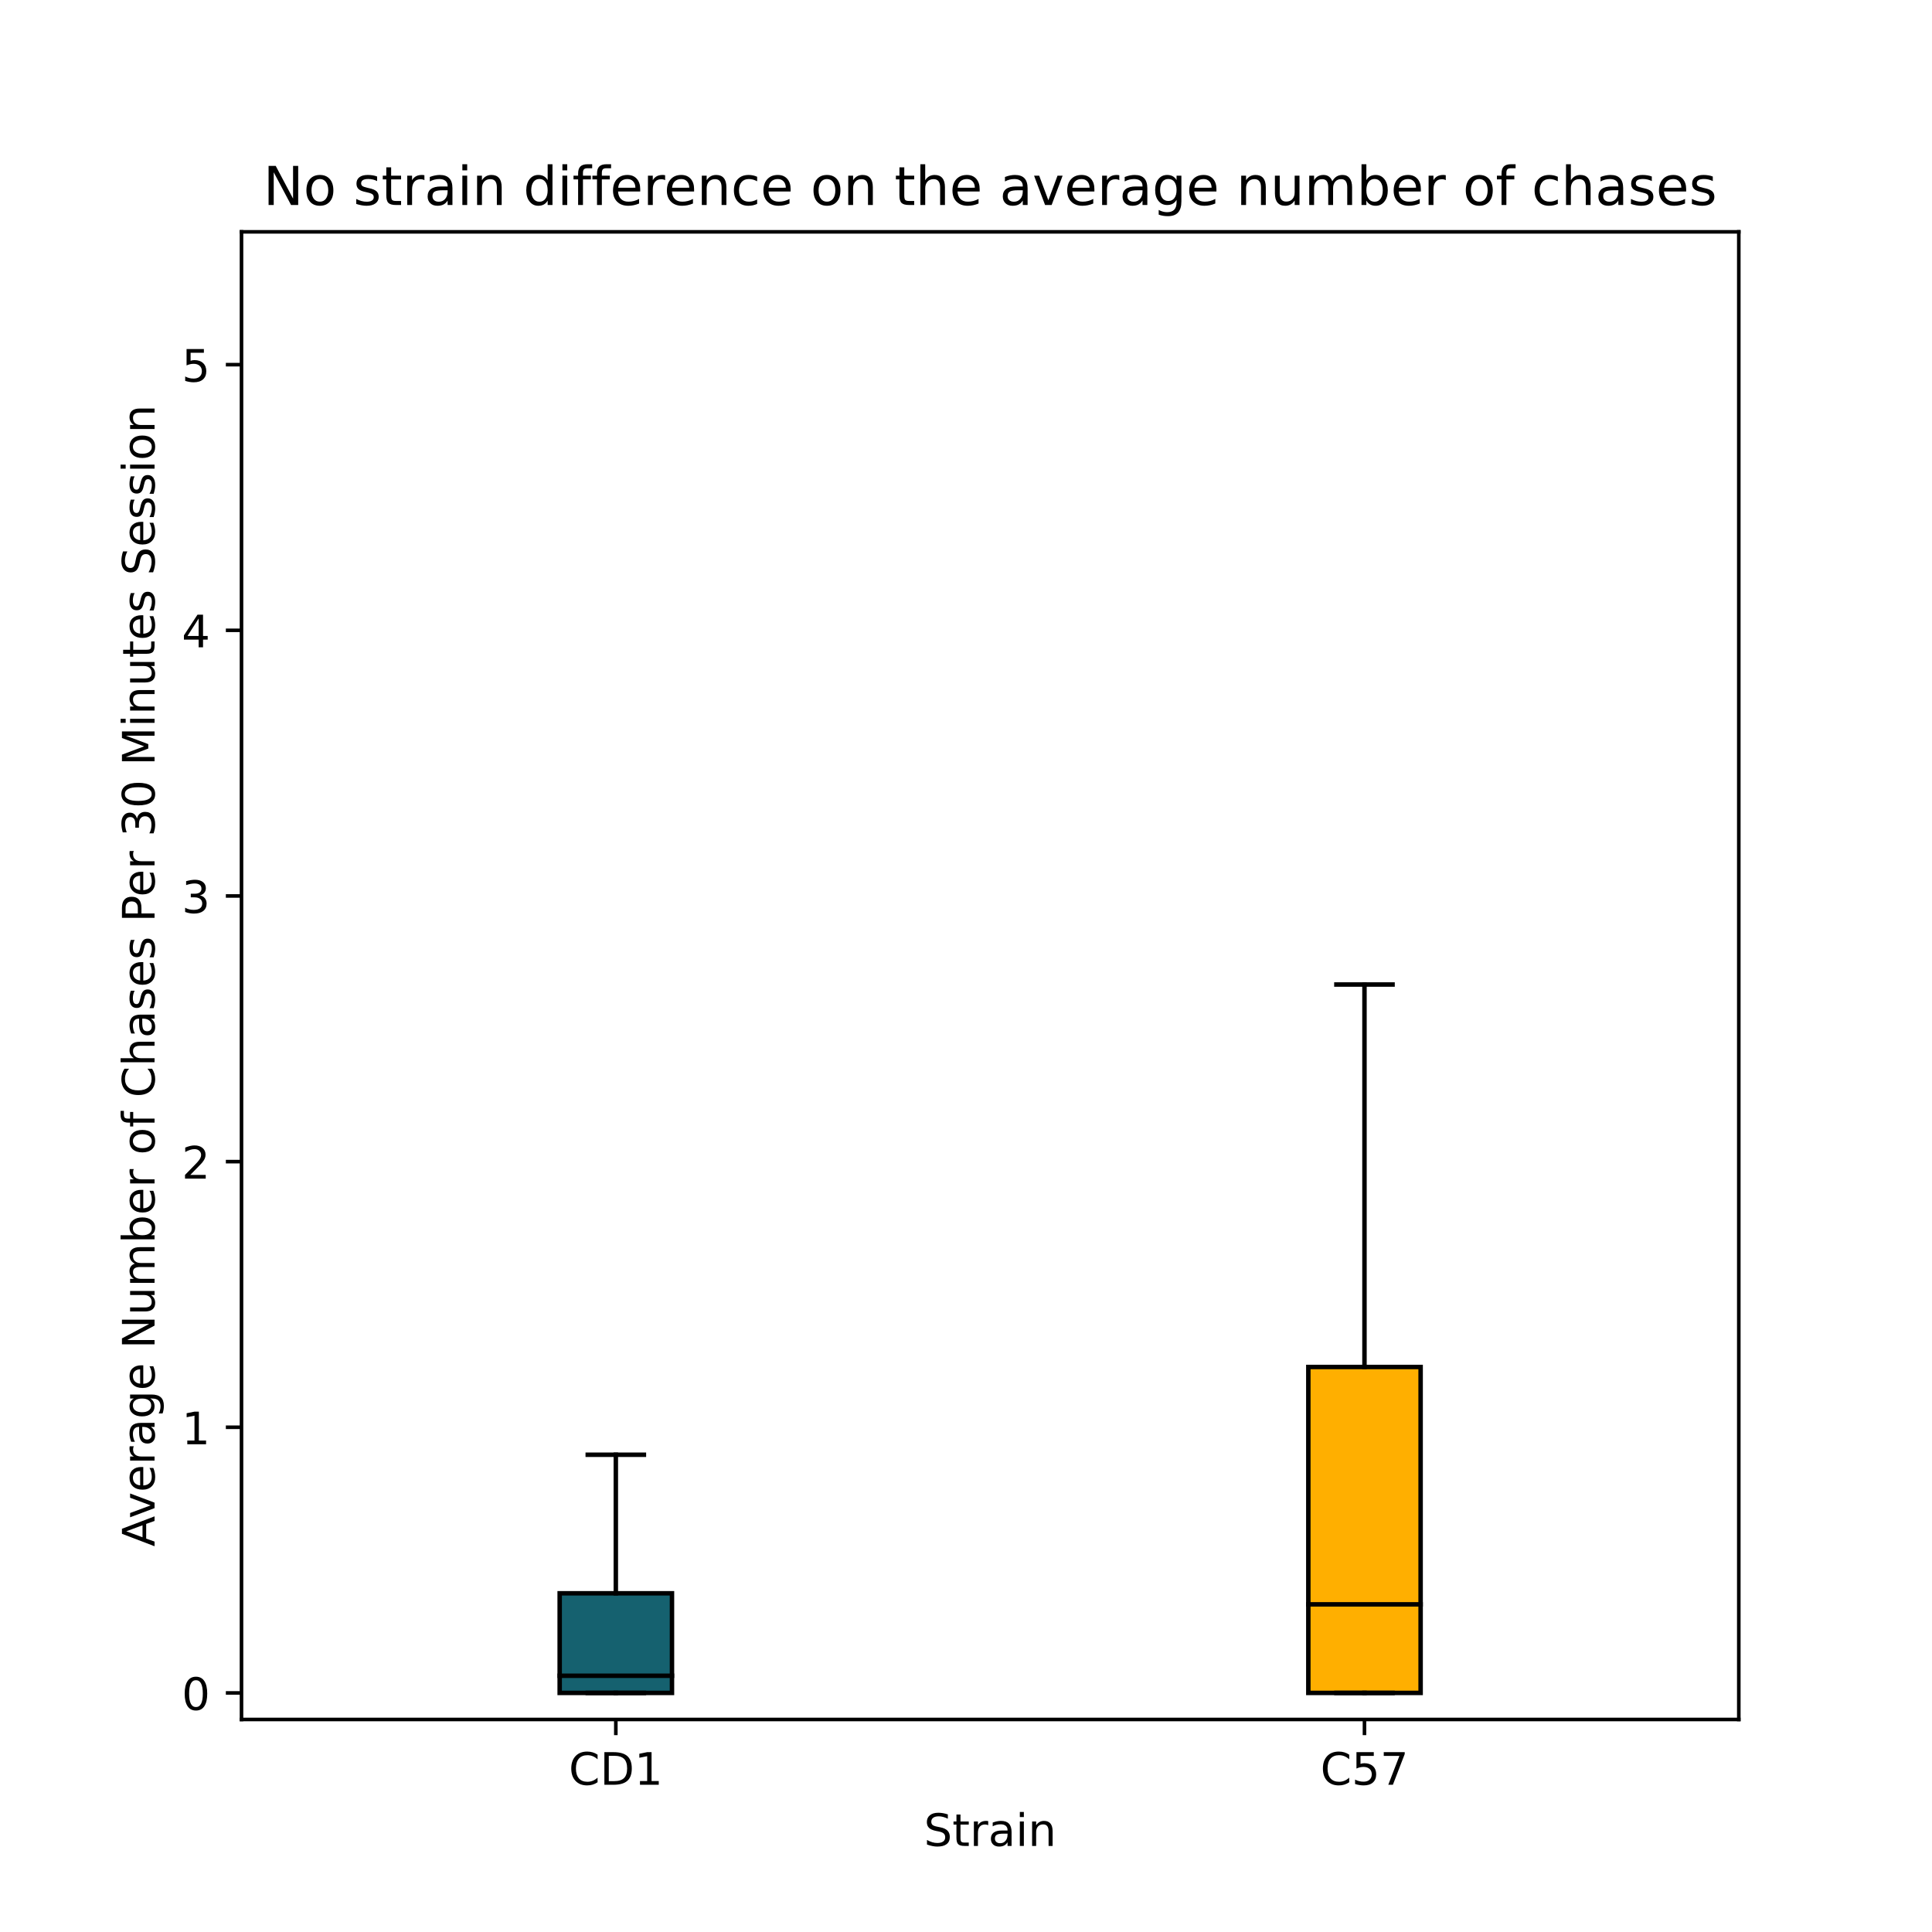
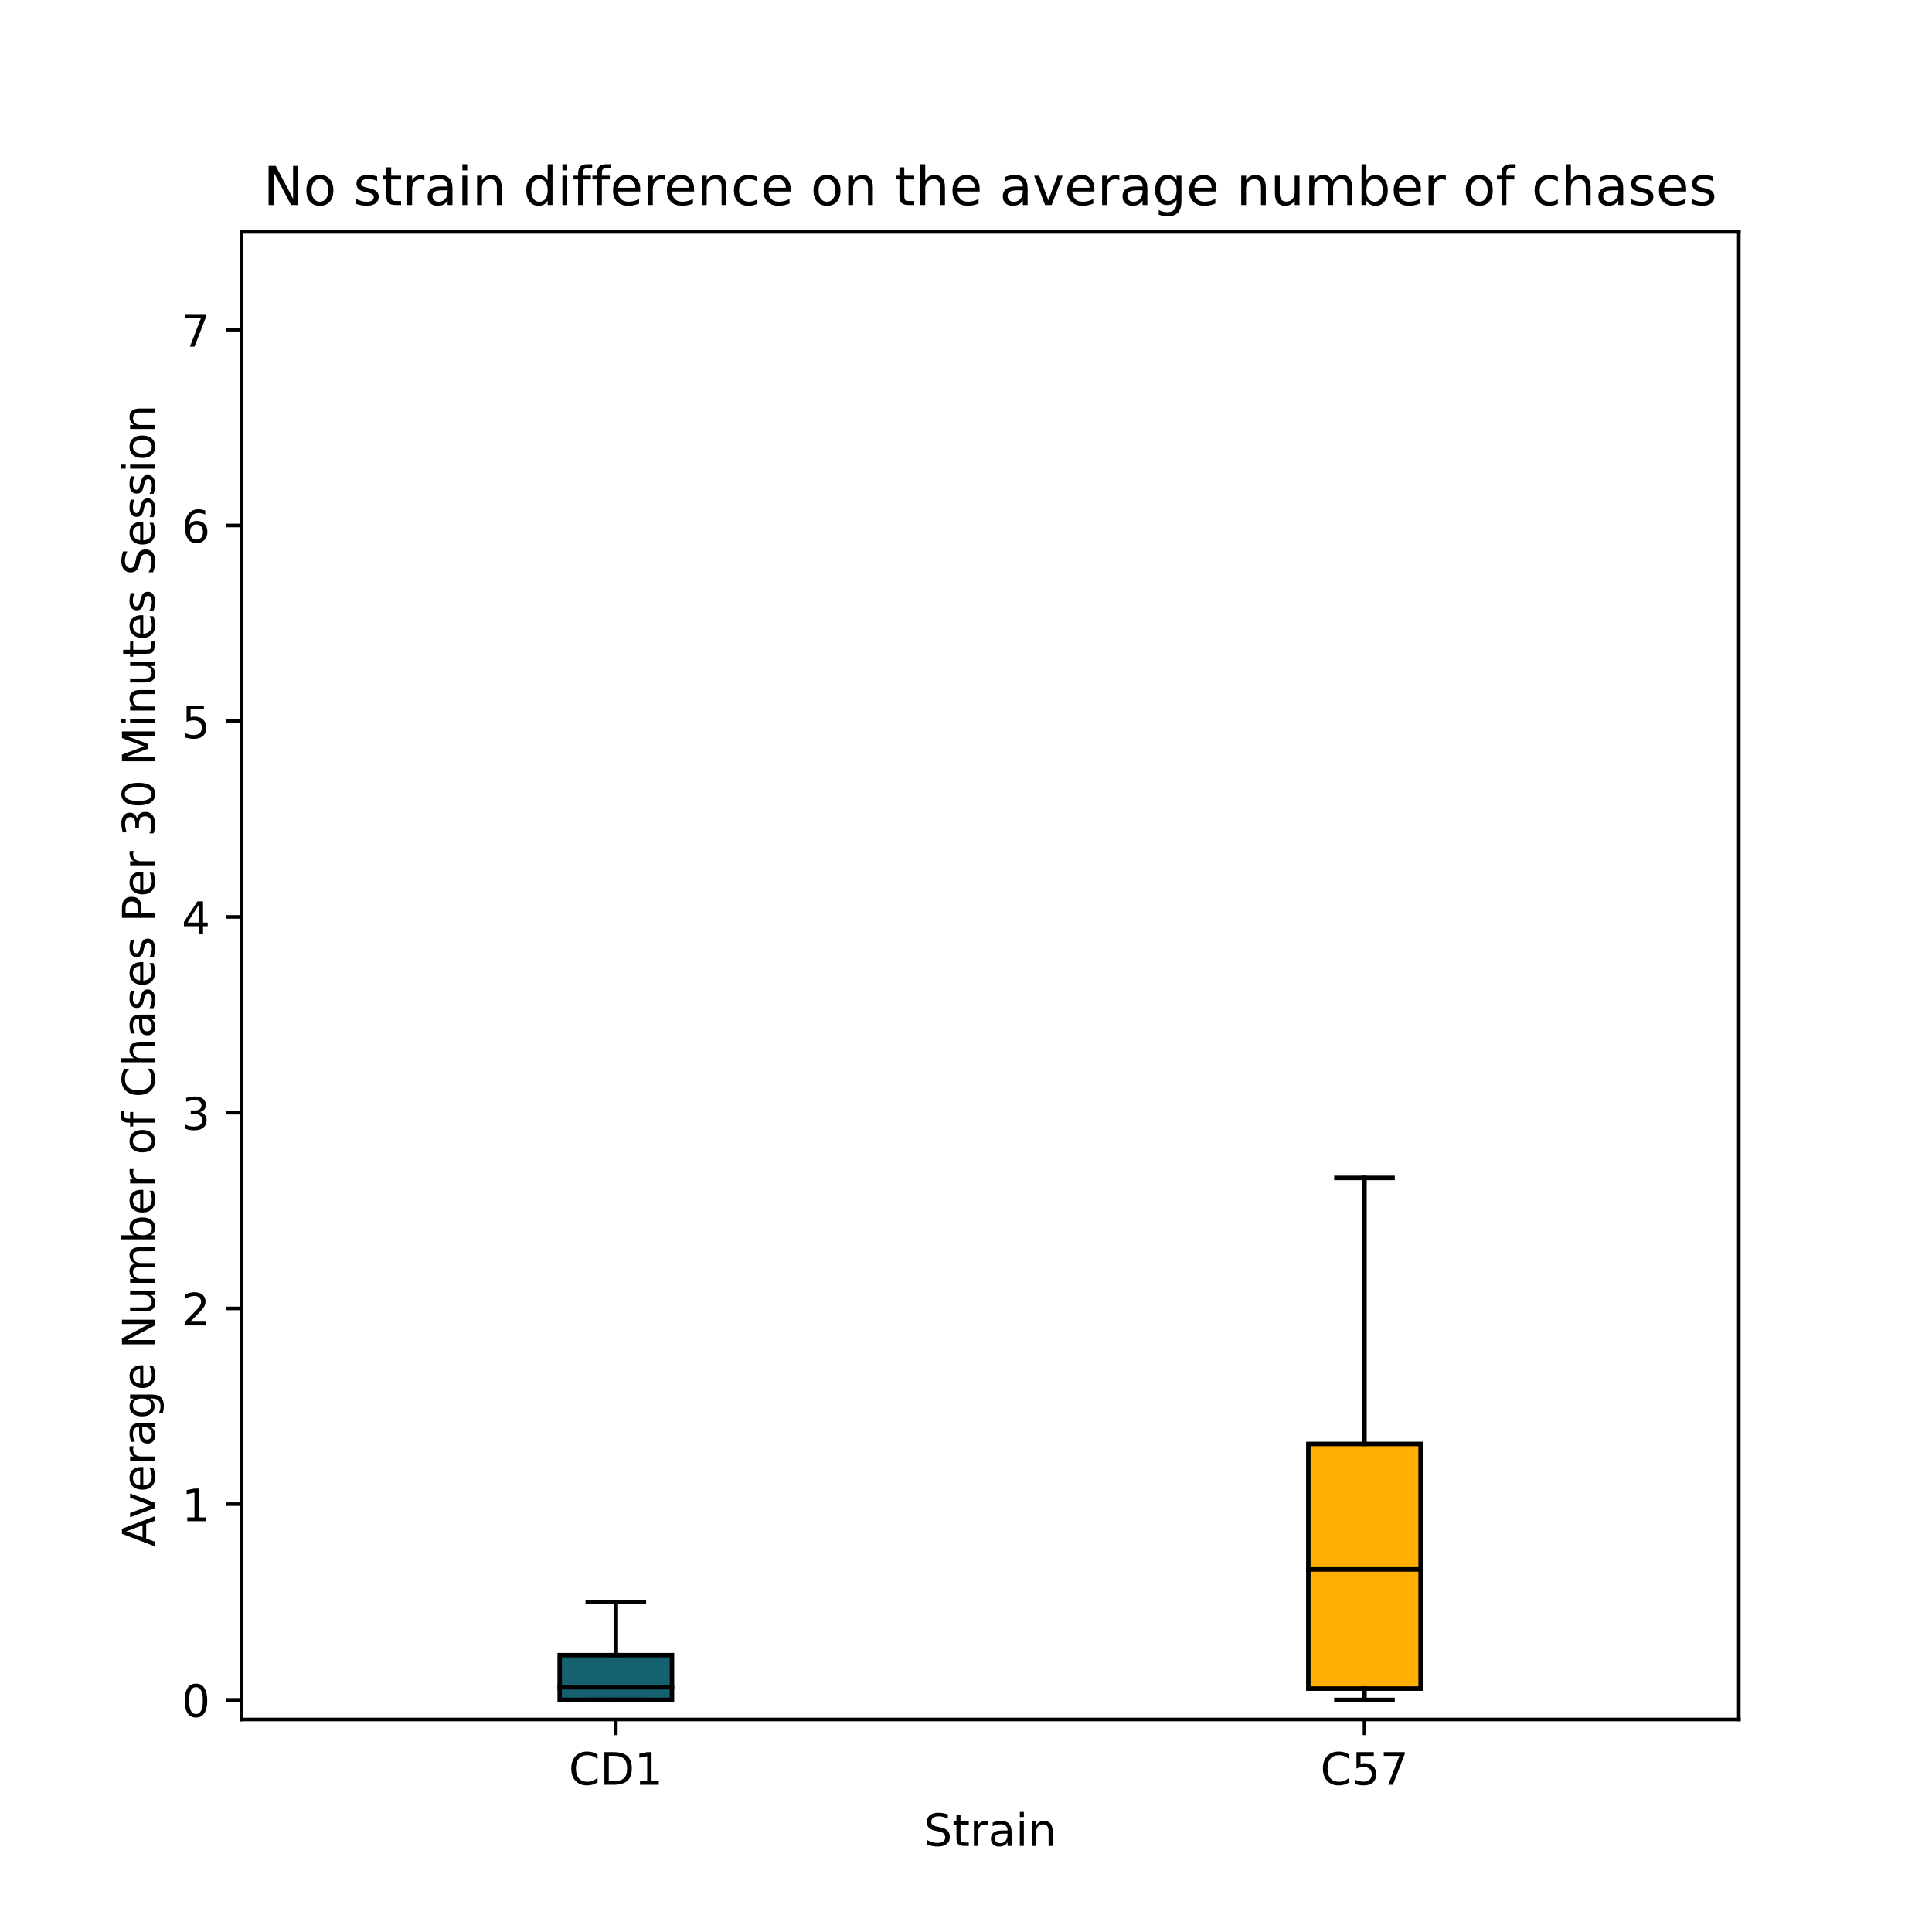
<svg xmlns="http://www.w3.org/2000/svg" xmlns:xlink="http://www.w3.org/1999/xlink" width="432pt" height="432pt" viewBox="0 0 432 432" version="1.1">
  <defs>
    <style type="text/css">*{stroke-linejoin: round; stroke-linecap: butt}</style>
  </defs>
  <g id="figure_1">
    <g id="patch_1">
      <path d="M 0 432  L 432 432  L 432 0  L 0 0  z " style="fill: #ffffff" />
    </g>
    <g id="axes_1">
      <g id="patch_2">
        <path d="M 54 384.48  L 388.8 384.48  L 388.8 51.84  L 54 51.84  z " style="fill: #ffffff" />
      </g>
      <g id="matplotlib.axis_1">
        <g id="xtick_1">
          <g id="line2d_1">
            <defs>
-               <path id="m45135c1d0b" d="M 0 0  L 0 3.5  " style="stroke: #000000; stroke-width: 0.8" />
+               <path id="m013a2b5bd9" d="M 0 0  L 0 3.5  " style="stroke: #000000; stroke-width: 0.8" />
            </defs>
            <g>
-               <use xlink:href="#m45135c1d0b" x="137.7" y="384.48" style="stroke: #000000; stroke-width: 0.8" />
+               <use xlink:href="#m013a2b5bd9" x="137.7" y="384.48" style="stroke: #000000; stroke-width: 0.8" />
            </g>
          </g>
          <g id="text_1">
            <g transform="translate(127.1773 399.0784) scale(0.1 -0.1)">
              <defs>
                <path id="DejaVuSans-43" d="M 4122 4306  L 4122 3641  Q 3803 3938 3442 4084  Q 3081 4231 2675 4231  Q 1875 4231 1450 3742  Q 1025 3253 1025 2328  Q 1025 1406 1450 917  Q 1875 428 2675 428  Q 3081 428 3442 575  Q 3803 722 4122 1019  L 4122 359  Q 3791 134 3420 21  Q 3050 -91 2638 -91  Q 1578 -91 968 557  Q 359 1206 359 2328  Q 359 3453 968 4101  Q 1578 4750 2638 4750  Q 3056 4750 3426 4639  Q 3797 4528 4122 4306  z " transform="scale(0.015625)" />
                <path id="DejaVuSans-44" d="M 1259 4147  L 1259 519  L 2022 519  Q 2988 519 3436 956  Q 3884 1394 3884 2338  Q 3884 3275 3436 3711  Q 2988 4147 2022 4147  L 1259 4147  z M 628 4666  L 1925 4666  Q 3281 4666 3915 4102  Q 4550 3538 4550 2338  Q 4550 1131 3912 565  Q 3275 0 1925 0  L 628 0  L 628 4666  z " transform="scale(0.015625)" />
                <path id="DejaVuSans-31" d="M 794 531  L 1825 531  L 1825 4091  L 703 3866  L 703 4441  L 1819 4666  L 2450 4666  L 2450 531  L 3481 531  L 3481 0  L 794 0  L 794 531  z " transform="scale(0.015625)" />
              </defs>
              <use xlink:href="#DejaVuSans-43" />
              <use xlink:href="#DejaVuSans-44" x="69.824" />
              <use xlink:href="#DejaVuSans-31" x="146.826" />
            </g>
          </g>
        </g>
        <g id="xtick_2">
          <g id="line2d_2">
            <g>
-               <use xlink:href="#m45135c1d0b" x="305.1" y="384.48" style="stroke: #000000; stroke-width: 0.8" />
+               <use xlink:href="#m013a2b5bd9" x="305.1" y="384.48" style="stroke: #000000; stroke-width: 0.8" />
            </g>
          </g>
          <g id="text_2">
            <g transform="translate(295.2461 399.0784) scale(0.1 -0.1)">
              <defs>
                <path id="DejaVuSans-35" d="M 691 4666  L 3169 4666  L 3169 4134  L 1269 4134  L 1269 2991  Q 1406 3038 1543 3061  Q 1681 3084 1819 3084  Q 2600 3084 3056 2656  Q 3513 2228 3513 1497  Q 3513 744 3044 326  Q 2575 -91 1722 -91  Q 1428 -91 1123 -41  Q 819 9 494 109  L 494 744  Q 775 591 1075 516  Q 1375 441 1709 441  Q 2250 441 2565 725  Q 2881 1009 2881 1497  Q 2881 1984 2565 2268  Q 2250 2553 1709 2553  Q 1456 2553 1204 2497  Q 953 2441 691 2322  L 691 4666  z " transform="scale(0.015625)" />
                <path id="DejaVuSans-37" d="M 525 4666  L 3525 4666  L 3525 4397  L 1831 0  L 1172 0  L 2766 4134  L 525 4134  L 525 4666  z " transform="scale(0.015625)" />
              </defs>
              <use xlink:href="#DejaVuSans-43" />
              <use xlink:href="#DejaVuSans-35" x="69.824" />
              <use xlink:href="#DejaVuSans-37" x="133.447" />
            </g>
          </g>
        </g>
        <g id="text_3">
          <g transform="translate(206.5883 412.7566) scale(0.1 -0.1)">
            <defs>
              <path id="DejaVuSans-53" d="M 3425 4513  L 3425 3897  Q 3066 4069 2747 4153  Q 2428 4238 2131 4238  Q 1616 4238 1336 4038  Q 1056 3838 1056 3469  Q 1056 3159 1242 3001  Q 1428 2844 1947 2747  L 2328 2669  Q 3034 2534 3370 2195  Q 3706 1856 3706 1288  Q 3706 609 3251 259  Q 2797 -91 1919 -91  Q 1588 -91 1214 -16  Q 841 59 441 206  L 441 856  Q 825 641 1194 531  Q 1563 422 1919 422  Q 2459 422 2753 634  Q 3047 847 3047 1241  Q 3047 1584 2836 1778  Q 2625 1972 2144 2069  L 1759 2144  Q 1053 2284 737 2584  Q 422 2884 422 3419  Q 422 4038 858 4394  Q 1294 4750 2059 4750  Q 2388 4750 2728 4690  Q 3069 4631 3425 4513  z " transform="scale(0.015625)" />
              <path id="DejaVuSans-74" d="M 1172 4494  L 1172 3500  L 2356 3500  L 2356 3053  L 1172 3053  L 1172 1153  Q 1172 725 1289 603  Q 1406 481 1766 481  L 2356 481  L 2356 0  L 1766 0  Q 1100 0 847 248  Q 594 497 594 1153  L 594 3053  L 172 3053  L 172 3500  L 594 3500  L 594 4494  L 1172 4494  z " transform="scale(0.015625)" />
              <path id="DejaVuSans-72" d="M 2631 2963  Q 2534 3019 2420 3045  Q 2306 3072 2169 3072  Q 1681 3072 1420 2755  Q 1159 2438 1159 1844  L 1159 0  L 581 0  L 581 3500  L 1159 3500  L 1159 2956  Q 1341 3275 1631 3429  Q 1922 3584 2338 3584  Q 2397 3584 2469 3576  Q 2541 3569 2628 3553  L 2631 2963  z " transform="scale(0.015625)" />
              <path id="DejaVuSans-61" d="M 2194 1759  Q 1497 1759 1228 1600  Q 959 1441 959 1056  Q 959 750 1161 570  Q 1363 391 1709 391  Q 2188 391 2477 730  Q 2766 1069 2766 1631  L 2766 1759  L 2194 1759  z M 3341 1997  L 3341 0  L 2766 0  L 2766 531  Q 2569 213 2275 61  Q 1981 -91 1556 -91  Q 1019 -91 701 211  Q 384 513 384 1019  Q 384 1609 779 1909  Q 1175 2209 1959 2209  L 2766 2209  L 2766 2266  Q 2766 2663 2505 2880  Q 2244 3097 1772 3097  Q 1472 3097 1187 3025  Q 903 2953 641 2809  L 641 3341  Q 956 3463 1253 3523  Q 1550 3584 1831 3584  Q 2591 3584 2966 3190  Q 3341 2797 3341 1997  z " transform="scale(0.015625)" />
              <path id="DejaVuSans-69" d="M 603 3500  L 1178 3500  L 1178 0  L 603 0  L 603 3500  z M 603 4863  L 1178 4863  L 1178 4134  L 603 4134  L 603 4863  z " transform="scale(0.015625)" />
              <path id="DejaVuSans-6e" d="M 3513 2113  L 3513 0  L 2938 0  L 2938 2094  Q 2938 2591 2744 2837  Q 2550 3084 2163 3084  Q 1697 3084 1428 2787  Q 1159 2491 1159 1978  L 1159 0  L 581 0  L 581 3500  L 1159 3500  L 1159 2956  Q 1366 3272 1645 3428  Q 1925 3584 2291 3584  Q 2894 3584 3203 3211  Q 3513 2838 3513 2113  z " transform="scale(0.015625)" />
            </defs>
            <use xlink:href="#DejaVuSans-53" />
            <use xlink:href="#DejaVuSans-74" x="63.477" />
            <use xlink:href="#DejaVuSans-72" x="102.686" />
            <use xlink:href="#DejaVuSans-61" x="143.799" />
            <use xlink:href="#DejaVuSans-69" x="205.078" />
            <use xlink:href="#DejaVuSans-6e" x="232.861" />
          </g>
        </g>
      </g>
      <g id="matplotlib.axis_2">
        <g id="ytick_1">
          <g id="line2d_3">
            <defs>
-               <path id="mbb9e61ee0c" d="M 0 0  L -3.5 0  " style="stroke: #000000; stroke-width: 0.8" />
+               <path id="m01a2aa79f6" d="M 0 0  L -3.5 0  " style="stroke: #000000; stroke-width: 0.8" />
            </defs>
            <g>
-               <use xlink:href="#mbb9e61ee0c" x="54" y="378.54" style="stroke: #000000; stroke-width: 0.8" />
+               <use xlink:href="#m01a2aa79f6" x="54" y="380.103" style="stroke: #000000; stroke-width: 0.8" />
            </g>
          </g>
          <g id="text_4">
-             <g transform="translate(40.6375 382.3392) scale(0.1 -0.1)">
+             <g transform="translate(40.6375 383.9024) scale(0.1 -0.1)">
              <defs>
                <path id="DejaVuSans-30" d="M 2034 4250  Q 1547 4250 1301 3770  Q 1056 3291 1056 2328  Q 1056 1369 1301 889  Q 1547 409 2034 409  Q 2525 409 2770 889  Q 3016 1369 3016 2328  Q 3016 3291 2770 3770  Q 2525 4250 2034 4250  z M 2034 4750  Q 2819 4750 3233 4129  Q 3647 3509 3647 2328  Q 3647 1150 3233 529  Q 2819 -91 2034 -91  Q 1250 -91 836 529  Q 422 1150 422 2328  Q 422 3509 836 4129  Q 1250 4750 2034 4750  z " transform="scale(0.015625)" />
              </defs>
              <use xlink:href="#DejaVuSans-30" />
            </g>
          </g>
        </g>
        <g id="ytick_2">
          <g id="line2d_4">
            <g>
-               <use xlink:href="#mbb9e61ee0c" x="54" y="319.14" style="stroke: #000000; stroke-width: 0.8" />
+               <use xlink:href="#m01a2aa79f6" x="54" y="336.335" style="stroke: #000000; stroke-width: 0.8" />
            </g>
          </g>
          <g id="text_5">
-             <g transform="translate(40.6375 322.9392) scale(0.1 -0.1)">
+             <g transform="translate(40.6375 340.134) scale(0.1 -0.1)">
              <use xlink:href="#DejaVuSans-31" />
            </g>
          </g>
        </g>
        <g id="ytick_3">
          <g id="line2d_5">
            <g>
-               <use xlink:href="#mbb9e61ee0c" x="54" y="259.74" style="stroke: #000000; stroke-width: 0.8" />
+               <use xlink:href="#m01a2aa79f6" x="54" y="292.566" style="stroke: #000000; stroke-width: 0.8" />
            </g>
          </g>
          <g id="text_6">
-             <g transform="translate(40.6375 263.5392) scale(0.1 -0.1)">
+             <g transform="translate(40.6375 296.3655) scale(0.1 -0.1)">
              <defs>
                <path id="DejaVuSans-32" d="M 1228 531  L 3431 531  L 3431 0  L 469 0  L 469 531  Q 828 903 1448 1529  Q 2069 2156 2228 2338  Q 2531 2678 2651 2914  Q 2772 3150 2772 3378  Q 2772 3750 2511 3984  Q 2250 4219 1831 4219  Q 1534 4219 1204 4116  Q 875 4013 500 3803  L 500 4441  Q 881 4594 1212 4672  Q 1544 4750 1819 4750  Q 2544 4750 2975 4387  Q 3406 4025 3406 3419  Q 3406 3131 3298 2873  Q 3191 2616 2906 2266  Q 2828 2175 2409 1742  Q 1991 1309 1228 531  z " transform="scale(0.015625)" />
              </defs>
              <use xlink:href="#DejaVuSans-32" />
            </g>
          </g>
        </g>
        <g id="ytick_4">
          <g id="line2d_6">
            <g>
-               <use xlink:href="#mbb9e61ee0c" x="54" y="200.34" style="stroke: #000000; stroke-width: 0.8" />
+               <use xlink:href="#m01a2aa79f6" x="54" y="248.798" style="stroke: #000000; stroke-width: 0.8" />
            </g>
          </g>
          <g id="text_7">
-             <g transform="translate(40.6375 204.1392) scale(0.1 -0.1)">
+             <g transform="translate(40.6375 252.5971) scale(0.1 -0.1)">
              <defs>
                <path id="DejaVuSans-33" d="M 2597 2516  Q 3050 2419 3304 2112  Q 3559 1806 3559 1356  Q 3559 666 3084 287  Q 2609 -91 1734 -91  Q 1441 -91 1130 -33  Q 819 25 488 141  L 488 750  Q 750 597 1062 519  Q 1375 441 1716 441  Q 2309 441 2620 675  Q 2931 909 2931 1356  Q 2931 1769 2642 2001  Q 2353 2234 1838 2234  L 1294 2234  L 1294 2753  L 1863 2753  Q 2328 2753 2575 2939  Q 2822 3125 2822 3475  Q 2822 3834 2567 4026  Q 2313 4219 1838 4219  Q 1578 4219 1281 4162  Q 984 4106 628 3988  L 628 4550  Q 988 4650 1302 4700  Q 1616 4750 1894 4750  Q 2613 4750 3031 4423  Q 3450 4097 3450 3541  Q 3450 3153 3228 2886  Q 3006 2619 2597 2516  z " transform="scale(0.015625)" />
              </defs>
              <use xlink:href="#DejaVuSans-33" />
            </g>
          </g>
        </g>
        <g id="ytick_5">
          <g id="line2d_7">
            <g>
-               <use xlink:href="#mbb9e61ee0c" x="54" y="140.94" style="stroke: #000000; stroke-width: 0.8" />
+               <use xlink:href="#m01a2aa79f6" x="54" y="205.029" style="stroke: #000000; stroke-width: 0.8" />
            </g>
          </g>
          <g id="text_8">
-             <g transform="translate(40.6375 144.7392) scale(0.1 -0.1)">
+             <g transform="translate(40.6375 208.8287) scale(0.1 -0.1)">
              <defs>
                <path id="DejaVuSans-34" d="M 2419 4116  L 825 1625  L 2419 1625  L 2419 4116  z M 2253 4666  L 3047 4666  L 3047 1625  L 3713 1625  L 3713 1100  L 3047 1100  L 3047 0  L 2419 0  L 2419 1100  L 313 1100  L 313 1709  L 2253 4666  z " transform="scale(0.015625)" />
              </defs>
              <use xlink:href="#DejaVuSans-34" />
            </g>
          </g>
        </g>
        <g id="ytick_6">
          <g id="line2d_8">
            <g>
-               <use xlink:href="#mbb9e61ee0c" x="54" y="81.54" style="stroke: #000000; stroke-width: 0.8" />
+               <use xlink:href="#m01a2aa79f6" x="54" y="161.261" style="stroke: #000000; stroke-width: 0.8" />
            </g>
          </g>
          <g id="text_9">
-             <g transform="translate(40.6375 85.33922) scale(0.1 -0.1)">
+             <g transform="translate(40.6375 165.0603) scale(0.1 -0.1)">
              <use xlink:href="#DejaVuSans-35" />
            </g>
          </g>
        </g>
-         <g id="text_10">
+         <g id="ytick_7">
+           <g id="line2d_9">
+             <g>
+               <use xlink:href="#m01a2aa79f6" x="54" y="117.493" style="stroke: #000000; stroke-width: 0.8" />
+             </g>
+           </g>
+           <g id="text_10">
+             <g transform="translate(40.6375 121.2918) scale(0.1 -0.1)">
+               <defs>
+                 <path id="DejaVuSans-36" d="M 2113 2584  Q 1688 2584 1439 2293  Q 1191 2003 1191 1497  Q 1191 994 1439 701  Q 1688 409 2113 409  Q 2538 409 2786 701  Q 3034 994 3034 1497  Q 3034 2003 2786 2293  Q 2538 2584 2113 2584  z M 3366 4563  L 3366 3988  Q 3128 4100 2886 4159  Q 2644 4219 2406 4219  Q 1781 4219 1451 3797  Q 1122 3375 1075 2522  Q 1259 2794 1537 2939  Q 1816 3084 2150 3084  Q 2853 3084 3261 2657  Q 3669 2231 3669 1497  Q 3669 778 3244 343  Q 2819 -91 2113 -91  Q 1303 -91 875 529  Q 447 1150 447 2328  Q 447 3434 972 4092  Q 1497 4750 2381 4750  Q 2619 4750 2861 4703  Q 3103 4656 3366 4563  z " transform="scale(0.015625)" />
+               </defs>
+               <use xlink:href="#DejaVuSans-36" />
+             </g>
+           </g>
+         </g>
+         <g id="ytick_8">
+           <g id="line2d_10">
+             <g>
+               <use xlink:href="#m01a2aa79f6" x="54" y="73.724" style="stroke: #000000; stroke-width: 0.8" />
+             </g>
+           </g>
+           <g id="text_11">
+             <g transform="translate(40.6375 77.52343) scale(0.1 -0.1)">
+               <use xlink:href="#DejaVuSans-37" />
+             </g>
+           </g>
+         </g>
+         <g id="text_12">
          <g transform="translate(34.55781 345.8194) rotate(-90) scale(0.1 -0.1)">
            <defs>
              <path id="DejaVuSans-41" d="M 2188 4044  L 1331 1722  L 3047 1722  L 2188 4044  z M 1831 4666  L 2547 4666  L 4325 0  L 3669 0  L 3244 1197  L 1141 1197  L 716 0  L 50 0  L 1831 4666  z " transform="scale(0.015625)" />
              <path id="DejaVuSans-76" d="M 191 3500  L 800 3500  L 1894 563  L 2988 3500  L 3597 3500  L 2284 0  L 1503 0  L 191 3500  z " transform="scale(0.015625)" />
              <path id="DejaVuSans-65" d="M 3597 1894  L 3597 1613  L 953 1613  Q 991 1019 1311 708  Q 1631 397 2203 397  Q 2534 397 2845 478  Q 3156 559 3463 722  L 3463 178  Q 3153 47 2828 -22  Q 2503 -91 2169 -91  Q 1331 -91 842 396  Q 353 884 353 1716  Q 353 2575 817 3079  Q 1281 3584 2069 3584  Q 2775 3584 3186 3129  Q 3597 2675 3597 1894  z M 3022 2063  Q 3016 2534 2758 2815  Q 2500 3097 2075 3097  Q 1594 3097 1305 2825  Q 1016 2553 972 2059  L 3022 2063  z " transform="scale(0.015625)" />
              <path id="DejaVuSans-67" d="M 2906 1791  Q 2906 2416 2648 2759  Q 2391 3103 1925 3103  Q 1463 3103 1205 2759  Q 947 2416 947 1791  Q 947 1169 1205 825  Q 1463 481 1925 481  Q 2391 481 2648 825  Q 2906 1169 2906 1791  z M 3481 434  Q 3481 -459 3084 -895  Q 2688 -1331 1869 -1331  Q 1566 -1331 1297 -1286  Q 1028 -1241 775 -1147  L 775 -588  Q 1028 -725 1275 -790  Q 1522 -856 1778 -856  Q 2344 -856 2625 -561  Q 2906 -266 2906 331  L 2906 616  Q 2728 306 2450 153  Q 2172 0 1784 0  Q 1141 0 747 490  Q 353 981 353 1791  Q 353 2603 747 3093  Q 1141 3584 1784 3584  Q 2172 3584 2450 3431  Q 2728 3278 2906 2969  L 2906 3500  L 3481 3500  L 3481 434  z " transform="scale(0.015625)" />
              <path id="DejaVuSans-20" transform="scale(0.015625)" />
              <path id="DejaVuSans-4e" d="M 628 4666  L 1478 4666  L 3547 763  L 3547 4666  L 4159 4666  L 4159 0  L 3309 0  L 1241 3903  L 1241 0  L 628 0  L 628 4666  z " transform="scale(0.015625)" />
              <path id="DejaVuSans-75" d="M 544 1381  L 544 3500  L 1119 3500  L 1119 1403  Q 1119 906 1312 657  Q 1506 409 1894 409  Q 2359 409 2629 706  Q 2900 1003 2900 1516  L 2900 3500  L 3475 3500  L 3475 0  L 2900 0  L 2900 538  Q 2691 219 2414 64  Q 2138 -91 1772 -91  Q 1169 -91 856 284  Q 544 659 544 1381  z M 1991 3584  L 1991 3584  z " transform="scale(0.015625)" />
              <path id="DejaVuSans-6d" d="M 3328 2828  Q 3544 3216 3844 3400  Q 4144 3584 4550 3584  Q 5097 3584 5394 3201  Q 5691 2819 5691 2113  L 5691 0  L 5113 0  L 5113 2094  Q 5113 2597 4934 2840  Q 4756 3084 4391 3084  Q 3944 3084 3684 2787  Q 3425 2491 3425 1978  L 3425 0  L 2847 0  L 2847 2094  Q 2847 2600 2669 2842  Q 2491 3084 2119 3084  Q 1678 3084 1418 2786  Q 1159 2488 1159 1978  L 1159 0  L 581 0  L 581 3500  L 1159 3500  L 1159 2956  Q 1356 3278 1631 3431  Q 1906 3584 2284 3584  Q 2666 3584 2933 3390  Q 3200 3197 3328 2828  z " transform="scale(0.015625)" />
              <path id="DejaVuSans-62" d="M 3116 1747  Q 3116 2381 2855 2742  Q 2594 3103 2138 3103  Q 1681 3103 1420 2742  Q 1159 2381 1159 1747  Q 1159 1113 1420 752  Q 1681 391 2138 391  Q 2594 391 2855 752  Q 3116 1113 3116 1747  z M 1159 2969  Q 1341 3281 1617 3432  Q 1894 3584 2278 3584  Q 2916 3584 3314 3078  Q 3713 2572 3713 1747  Q 3713 922 3314 415  Q 2916 -91 2278 -91  Q 1894 -91 1617 61  Q 1341 213 1159 525  L 1159 0  L 581 0  L 581 4863  L 1159 4863  L 1159 2969  z " transform="scale(0.015625)" />
              <path id="DejaVuSans-6f" d="M 1959 3097  Q 1497 3097 1228 2736  Q 959 2375 959 1747  Q 959 1119 1226 758  Q 1494 397 1959 397  Q 2419 397 2687 759  Q 2956 1122 2956 1747  Q 2956 2369 2687 2733  Q 2419 3097 1959 3097  z M 1959 3584  Q 2709 3584 3137 3096  Q 3566 2609 3566 1747  Q 3566 888 3137 398  Q 2709 -91 1959 -91  Q 1206 -91 779 398  Q 353 888 353 1747  Q 353 2609 779 3096  Q 1206 3584 1959 3584  z " transform="scale(0.015625)" />
              <path id="DejaVuSans-66" d="M 2375 4863  L 2375 4384  L 1825 4384  Q 1516 4384 1395 4259  Q 1275 4134 1275 3809  L 1275 3500  L 2222 3500  L 2222 3053  L 1275 3053  L 1275 0  L 697 0  L 697 3053  L 147 3053  L 147 3500  L 697 3500  L 697 3744  Q 697 4328 969 4595  Q 1241 4863 1831 4863  L 2375 4863  z " transform="scale(0.015625)" />
              <path id="DejaVuSans-68" d="M 3513 2113  L 3513 0  L 2938 0  L 2938 2094  Q 2938 2591 2744 2837  Q 2550 3084 2163 3084  Q 1697 3084 1428 2787  Q 1159 2491 1159 1978  L 1159 0  L 581 0  L 581 4863  L 1159 4863  L 1159 2956  Q 1366 3272 1645 3428  Q 1925 3584 2291 3584  Q 2894 3584 3203 3211  Q 3513 2838 3513 2113  z " transform="scale(0.015625)" />
              <path id="DejaVuSans-73" d="M 2834 3397  L 2834 2853  Q 2591 2978 2328 3040  Q 2066 3103 1784 3103  Q 1356 3103 1142 2972  Q 928 2841 928 2578  Q 928 2378 1081 2264  Q 1234 2150 1697 2047  L 1894 2003  Q 2506 1872 2764 1633  Q 3022 1394 3022 966  Q 3022 478 2636 193  Q 2250 -91 1575 -91  Q 1294 -91 989 -36  Q 684 19 347 128  L 347 722  Q 666 556 975 473  Q 1284 391 1588 391  Q 1994 391 2212 530  Q 2431 669 2431 922  Q 2431 1156 2273 1281  Q 2116 1406 1581 1522  L 1381 1569  Q 847 1681 609 1914  Q 372 2147 372 2553  Q 372 3047 722 3315  Q 1072 3584 1716 3584  Q 2034 3584 2315 3537  Q 2597 3491 2834 3397  z " transform="scale(0.015625)" />
              <path id="DejaVuSans-50" d="M 1259 4147  L 1259 2394  L 2053 2394  Q 2494 2394 2734 2622  Q 2975 2850 2975 3272  Q 2975 3691 2734 3919  Q 2494 4147 2053 4147  L 1259 4147  z M 628 4666  L 2053 4666  Q 2838 4666 3239 4311  Q 3641 3956 3641 3272  Q 3641 2581 3239 2228  Q 2838 1875 2053 1875  L 1259 1875  L 1259 0  L 628 0  L 628 4666  z " transform="scale(0.015625)" />
              <path id="DejaVuSans-4d" d="M 628 4666  L 1569 4666  L 2759 1491  L 3956 4666  L 4897 4666  L 4897 0  L 4281 0  L 4281 4097  L 3078 897  L 2444 897  L 1241 4097  L 1241 0  L 628 0  L 628 4666  z " transform="scale(0.015625)" />
            </defs>
            <use xlink:href="#DejaVuSans-41" />
            <use xlink:href="#DejaVuSans-76" x="62.533" />
            <use xlink:href="#DejaVuSans-65" x="121.713" />
            <use xlink:href="#DejaVuSans-72" x="183.236" />
            <use xlink:href="#DejaVuSans-61" x="224.35" />
            <use xlink:href="#DejaVuSans-67" x="285.629" />
            <use xlink:href="#DejaVuSans-65" x="349.105" />
            <use xlink:href="#DejaVuSans-20" x="410.629" />
            <use xlink:href="#DejaVuSans-4e" x="442.416" />
            <use xlink:href="#DejaVuSans-75" x="517.221" />
            <use xlink:href="#DejaVuSans-6d" x="580.6" />
            <use xlink:href="#DejaVuSans-62" x="678.012" />
            <use xlink:href="#DejaVuSans-65" x="741.488" />
            <use xlink:href="#DejaVuSans-72" x="803.012" />
            <use xlink:href="#DejaVuSans-20" x="844.125" />
            <use xlink:href="#DejaVuSans-6f" x="875.912" />
            <use xlink:href="#DejaVuSans-66" x="937.094" />
            <use xlink:href="#DejaVuSans-20" x="972.299" />
            <use xlink:href="#DejaVuSans-43" x="1004.086" />
            <use xlink:href="#DejaVuSans-68" x="1073.91" />
            <use xlink:href="#DejaVuSans-61" x="1137.289" />
            <use xlink:href="#DejaVuSans-73" x="1198.568" />
            <use xlink:href="#DejaVuSans-65" x="1250.668" />
            <use xlink:href="#DejaVuSans-73" x="1312.191" />
            <use xlink:href="#DejaVuSans-20" x="1364.291" />
            <use xlink:href="#DejaVuSans-50" x="1396.078" />
            <use xlink:href="#DejaVuSans-65" x="1452.756" />
            <use xlink:href="#DejaVuSans-72" x="1514.279" />
            <use xlink:href="#DejaVuSans-20" x="1555.393" />
            <use xlink:href="#DejaVuSans-33" x="1587.18" />
            <use xlink:href="#DejaVuSans-30" x="1650.803" />
            <use xlink:href="#DejaVuSans-20" x="1714.426" />
            <use xlink:href="#DejaVuSans-4d" x="1746.213" />
            <use xlink:href="#DejaVuSans-69" x="1832.492" />
            <use xlink:href="#DejaVuSans-6e" x="1860.275" />
            <use xlink:href="#DejaVuSans-75" x="1923.654" />
            <use xlink:href="#DejaVuSans-74" x="1987.033" />
            <use xlink:href="#DejaVuSans-65" x="2026.242" />
            <use xlink:href="#DejaVuSans-73" x="2087.766" />
            <use xlink:href="#DejaVuSans-20" x="2139.865" />
            <use xlink:href="#DejaVuSans-53" x="2171.652" />
            <use xlink:href="#DejaVuSans-65" x="2235.129" />
            <use xlink:href="#DejaVuSans-73" x="2296.652" />
            <use xlink:href="#DejaVuSans-73" x="2348.752" />
            <use xlink:href="#DejaVuSans-69" x="2400.852" />
            <use xlink:href="#DejaVuSans-6f" x="2428.635" />
            <use xlink:href="#DejaVuSans-6e" x="2489.816" />
          </g>
        </g>
      </g>
      <g id="patch_3">
-         <path d="M 125.145 378.54  L 150.255 378.54  L 150.255 356.265  L 125.145 356.265  L 125.145 378.54  z " clip-path="url(#p067e7ec368)" style="fill: #15616f; stroke: #000000; stroke-linejoin: miter" />
-       </g>
-       <g id="line2d_9">
-         <path d="M 137.7 378.54  L 137.7 378.54  " clip-path="url(#p067e7ec368)" style="fill: none; stroke: #000000; stroke-linecap: square" />
-       </g>
-       <g id="line2d_10">
-         <path d="M 137.7 356.265  L 137.7 325.285  " clip-path="url(#p067e7ec368)" style="fill: none; stroke: #000000; stroke-linecap: square" />
+         <path d="M 125.145 380.103  L 150.255 380.103  L 150.255 370.102  L 125.145 370.102  L 125.145 380.103  z " clip-path="url(#p45420aba69)" style="fill: #15616f; stroke: #000000; stroke-linejoin: miter" />
      </g>
      <g id="line2d_11">
-         <path d="M 131.423 378.54  L 143.977 378.54  " clip-path="url(#p067e7ec368)" style="fill: none; stroke: #000000; stroke-linecap: square" />
+         <path d="M 137.7 380.103  L 137.7 380.103  " clip-path="url(#p45420aba69)" style="fill: none; stroke: #000000; stroke-linecap: square" />
      </g>
      <g id="line2d_12">
-         <path d="M 131.423 325.285  L 143.977 325.285  " clip-path="url(#p067e7ec368)" style="fill: none; stroke: #000000; stroke-linecap: square" />
+         <path d="M 137.7 370.102  L 137.7 358.219  " clip-path="url(#p45420aba69)" style="fill: none; stroke: #000000; stroke-linecap: square" />
+       </g>
+       <g id="line2d_13">
+         <path d="M 131.423 380.103  L 143.977 380.103  " clip-path="url(#p45420aba69)" style="fill: none; stroke: #000000; stroke-linecap: square" />
+       </g>
+       <g id="line2d_14">
+         <path d="M 131.423 358.219  L 143.977 358.219  " clip-path="url(#p45420aba69)" style="fill: none; stroke: #000000; stroke-linecap: square" />
      </g>
      <g id="patch_4">
-         <path d="M 292.545 378.54  L 317.655 378.54  L 317.655 305.661  L 292.545 305.661  L 292.545 378.54  z " clip-path="url(#p067e7ec368)" style="fill: #ffaf00; stroke: #000000; stroke-linejoin: miter" />
-       </g>
-       <g id="line2d_13">
-         <path d="M 305.1 378.54  L 305.1 378.54  " clip-path="url(#p067e7ec368)" style="fill: none; stroke: #000000; stroke-linecap: square" />
-       </g>
-       <g id="line2d_14">
-         <path d="M 305.1 305.661  L 305.1 220.14  " clip-path="url(#p067e7ec368)" style="fill: none; stroke: #000000; stroke-linecap: square" />
+         <path d="M 292.545 377.578  L 317.655 377.578  L 317.655 322.868  L 292.545 322.868  L 292.545 377.578  z " clip-path="url(#p45420aba69)" style="fill: #ffaf00; stroke: #000000; stroke-linejoin: miter" />
      </g>
      <g id="line2d_15">
-         <path d="M 298.822 378.54  L 311.377 378.54  " clip-path="url(#p067e7ec368)" style="fill: none; stroke: #000000; stroke-linecap: square" />
+         <path d="M 305.1 377.578  L 305.1 380.103  " clip-path="url(#p45420aba69)" style="fill: none; stroke: #000000; stroke-linecap: square" />
      </g>
      <g id="line2d_16">
-         <path d="M 298.822 220.14  L 311.377 220.14  " clip-path="url(#p067e7ec368)" style="fill: none; stroke: #000000; stroke-linecap: square" />
+         <path d="M 305.1 322.868  L 305.1 263.387  " clip-path="url(#p45420aba69)" style="fill: none; stroke: #000000; stroke-linecap: square" />
      </g>
      <g id="line2d_17">
-         <path d="M 125.145 374.708  L 150.255 374.708  " clip-path="url(#p067e7ec368)" style="fill: none; stroke: #000000; stroke-linecap: square" />
+         <path d="M 298.822 380.103  L 311.377 380.103  " clip-path="url(#p45420aba69)" style="fill: none; stroke: #000000; stroke-linecap: square" />
      </g>
      <g id="line2d_18">
-         <path d="M 292.545 358.74  L 317.655 358.74  " clip-path="url(#p067e7ec368)" style="fill: none; stroke: #000000; stroke-linecap: square" />
+         <path d="M 298.822 263.387  L 311.377 263.387  " clip-path="url(#p45420aba69)" style="fill: none; stroke: #000000; stroke-linecap: square" />
+       </g>
+       <g id="line2d_19">
+         <path d="M 125.145 377.279  L 150.255 377.279  " clip-path="url(#p45420aba69)" style="fill: none; stroke: #000000; stroke-linecap: square" />
+       </g>
+       <g id="line2d_20">
+         <path d="M 292.545 350.924  L 317.655 350.924  " clip-path="url(#p45420aba69)" style="fill: none; stroke: #000000; stroke-linecap: square" />
      </g>
      <g id="patch_5">
        <path d="M 54 384.48  L 54 51.84  " style="fill: none; stroke: #000000; stroke-width: 0.8; stroke-linejoin: miter; stroke-linecap: square" />
      </g>
      <g id="patch_6">
        <path d="M 388.8 384.48  L 388.8 51.84  " style="fill: none; stroke: #000000; stroke-width: 0.8; stroke-linejoin: miter; stroke-linecap: square" />
      </g>
      <g id="patch_7">
        <path d="M 54 384.48  L 388.8 384.48  " style="fill: none; stroke: #000000; stroke-width: 0.8; stroke-linejoin: miter; stroke-linecap: square" />
      </g>
      <g id="patch_8">
        <path d="M 54 51.84  L 388.8 51.84  " style="fill: none; stroke: #000000; stroke-width: 0.8; stroke-linejoin: miter; stroke-linecap: square" />
      </g>
-       <g id="text_11">
+       <g id="text_13">
        <g transform="translate(58.87875 45.84) scale(0.12 -0.12)">
          <defs>
            <path id="DejaVuSans-64" d="M 2906 2969  L 2906 4863  L 3481 4863  L 3481 0  L 2906 0  L 2906 525  Q 2725 213 2448 61  Q 2172 -91 1784 -91  Q 1150 -91 751 415  Q 353 922 353 1747  Q 353 2572 751 3078  Q 1150 3584 1784 3584  Q 2172 3584 2448 3432  Q 2725 3281 2906 2969  z M 947 1747  Q 947 1113 1208 752  Q 1469 391 1925 391  Q 2381 391 2643 752  Q 2906 1113 2906 1747  Q 2906 2381 2643 2742  Q 2381 3103 1925 3103  Q 1469 3103 1208 2742  Q 947 2381 947 1747  z " transform="scale(0.015625)" />
            <path id="DejaVuSans-63" d="M 3122 3366  L 3122 2828  Q 2878 2963 2633 3030  Q 2388 3097 2138 3097  Q 1578 3097 1268 2742  Q 959 2388 959 1747  Q 959 1106 1268 751  Q 1578 397 2138 397  Q 2388 397 2633 464  Q 2878 531 3122 666  L 3122 134  Q 2881 22 2623 -34  Q 2366 -91 2075 -91  Q 1284 -91 818 406  Q 353 903 353 1747  Q 353 2603 823 3093  Q 1294 3584 2113 3584  Q 2378 3584 2631 3529  Q 2884 3475 3122 3366  z " transform="scale(0.015625)" />
          </defs>
          <use xlink:href="#DejaVuSans-4e" />
          <use xlink:href="#DejaVuSans-6f" x="74.805" />
          <use xlink:href="#DejaVuSans-20" x="135.986" />
          <use xlink:href="#DejaVuSans-73" x="167.773" />
          <use xlink:href="#DejaVuSans-74" x="219.873" />
          <use xlink:href="#DejaVuSans-72" x="259.082" />
          <use xlink:href="#DejaVuSans-61" x="300.195" />
          <use xlink:href="#DejaVuSans-69" x="361.475" />
          <use xlink:href="#DejaVuSans-6e" x="389.258" />
          <use xlink:href="#DejaVuSans-20" x="452.637" />
          <use xlink:href="#DejaVuSans-64" x="484.424" />
          <use xlink:href="#DejaVuSans-69" x="547.9" />
          <use xlink:href="#DejaVuSans-66" x="575.684" />
          <use xlink:href="#DejaVuSans-66" x="610.889" />
          <use xlink:href="#DejaVuSans-65" x="646.094" />
          <use xlink:href="#DejaVuSans-72" x="707.617" />
          <use xlink:href="#DejaVuSans-65" x="746.48" />
          <use xlink:href="#DejaVuSans-6e" x="808.004" />
          <use xlink:href="#DejaVuSans-63" x="871.383" />
          <use xlink:href="#DejaVuSans-65" x="926.363" />
          <use xlink:href="#DejaVuSans-20" x="987.887" />
          <use xlink:href="#DejaVuSans-6f" x="1019.674" />
          <use xlink:href="#DejaVuSans-6e" x="1080.855" />
          <use xlink:href="#DejaVuSans-20" x="1144.234" />
          <use xlink:href="#DejaVuSans-74" x="1176.021" />
          <use xlink:href="#DejaVuSans-68" x="1215.23" />
          <use xlink:href="#DejaVuSans-65" x="1278.609" />
          <use xlink:href="#DejaVuSans-20" x="1340.133" />
          <use xlink:href="#DejaVuSans-61" x="1371.92" />
          <use xlink:href="#DejaVuSans-76" x="1433.199" />
          <use xlink:href="#DejaVuSans-65" x="1492.379" />
          <use xlink:href="#DejaVuSans-72" x="1553.902" />
          <use xlink:href="#DejaVuSans-61" x="1595.016" />
          <use xlink:href="#DejaVuSans-67" x="1656.295" />
          <use xlink:href="#DejaVuSans-65" x="1719.771" />
          <use xlink:href="#DejaVuSans-20" x="1781.295" />
          <use xlink:href="#DejaVuSans-6e" x="1813.082" />
          <use xlink:href="#DejaVuSans-75" x="1876.461" />
          <use xlink:href="#DejaVuSans-6d" x="1939.84" />
          <use xlink:href="#DejaVuSans-62" x="2037.252" />
          <use xlink:href="#DejaVuSans-65" x="2100.729" />
          <use xlink:href="#DejaVuSans-72" x="2162.252" />
          <use xlink:href="#DejaVuSans-20" x="2203.365" />
          <use xlink:href="#DejaVuSans-6f" x="2235.152" />
          <use xlink:href="#DejaVuSans-66" x="2296.334" />
          <use xlink:href="#DejaVuSans-20" x="2331.539" />
          <use xlink:href="#DejaVuSans-63" x="2363.326" />
          <use xlink:href="#DejaVuSans-68" x="2418.307" />
          <use xlink:href="#DejaVuSans-61" x="2481.686" />
          <use xlink:href="#DejaVuSans-73" x="2542.965" />
          <use xlink:href="#DejaVuSans-65" x="2595.064" />
          <use xlink:href="#DejaVuSans-73" x="2656.588" />
        </g>
      </g>
    </g>
  </g>
  <defs>
-     <clipPath id="p067e7ec368">
+     <clipPath id="p45420aba69">
      <rect x="54" y="51.84" width="334.8" height="332.64" />
    </clipPath>
  </defs>
</svg>
